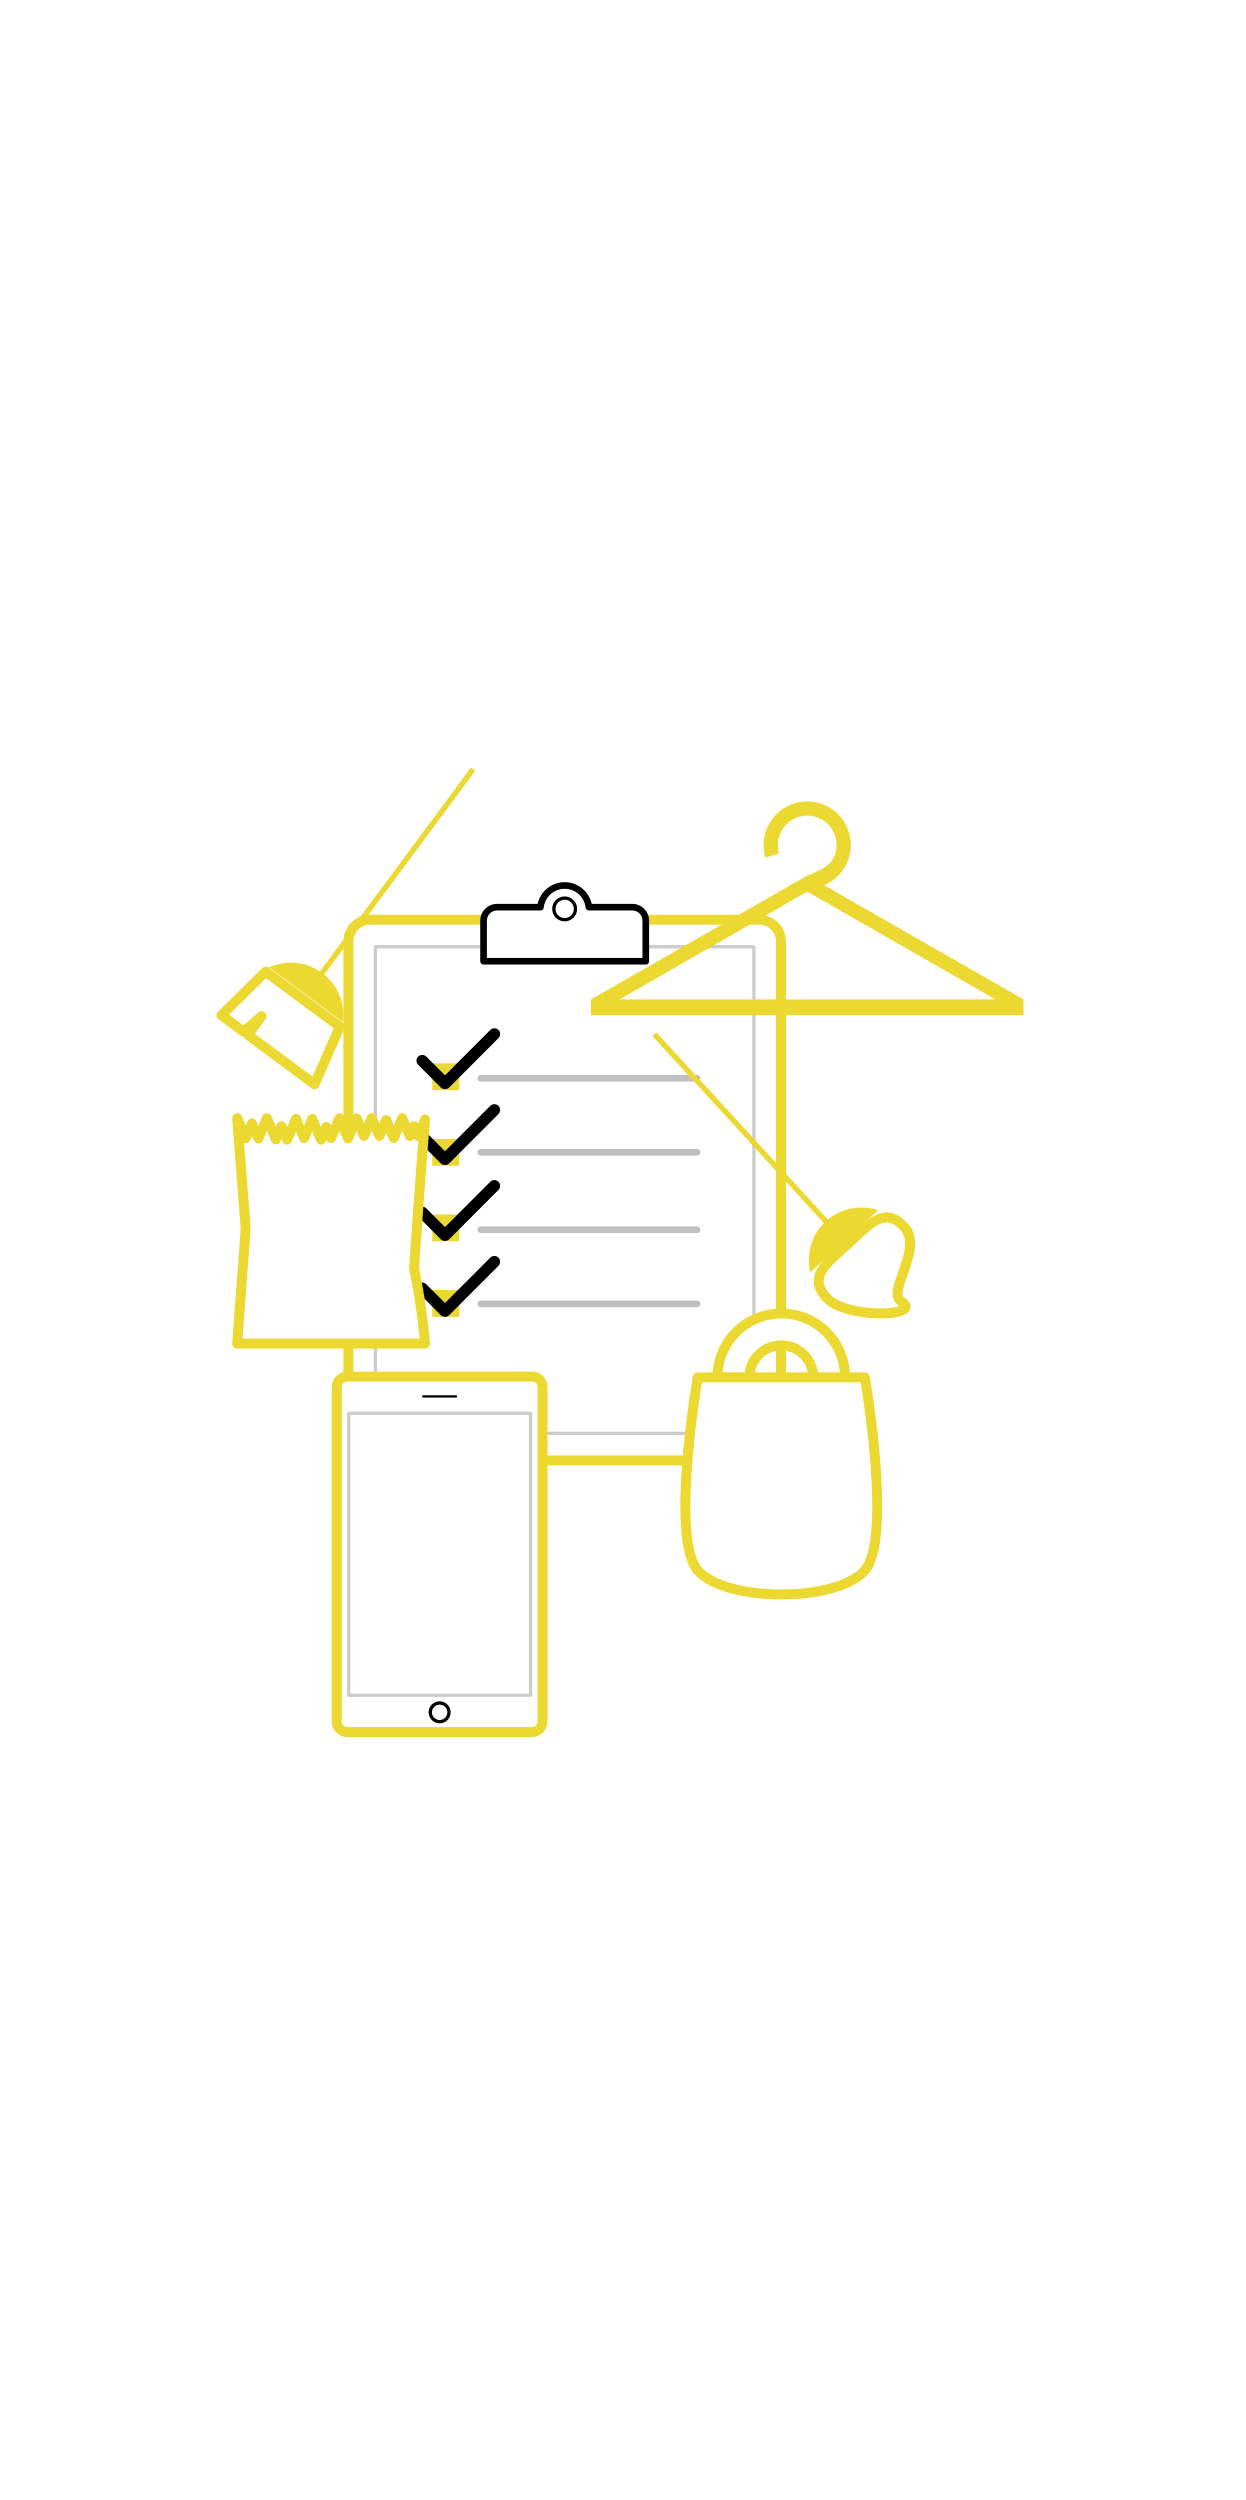
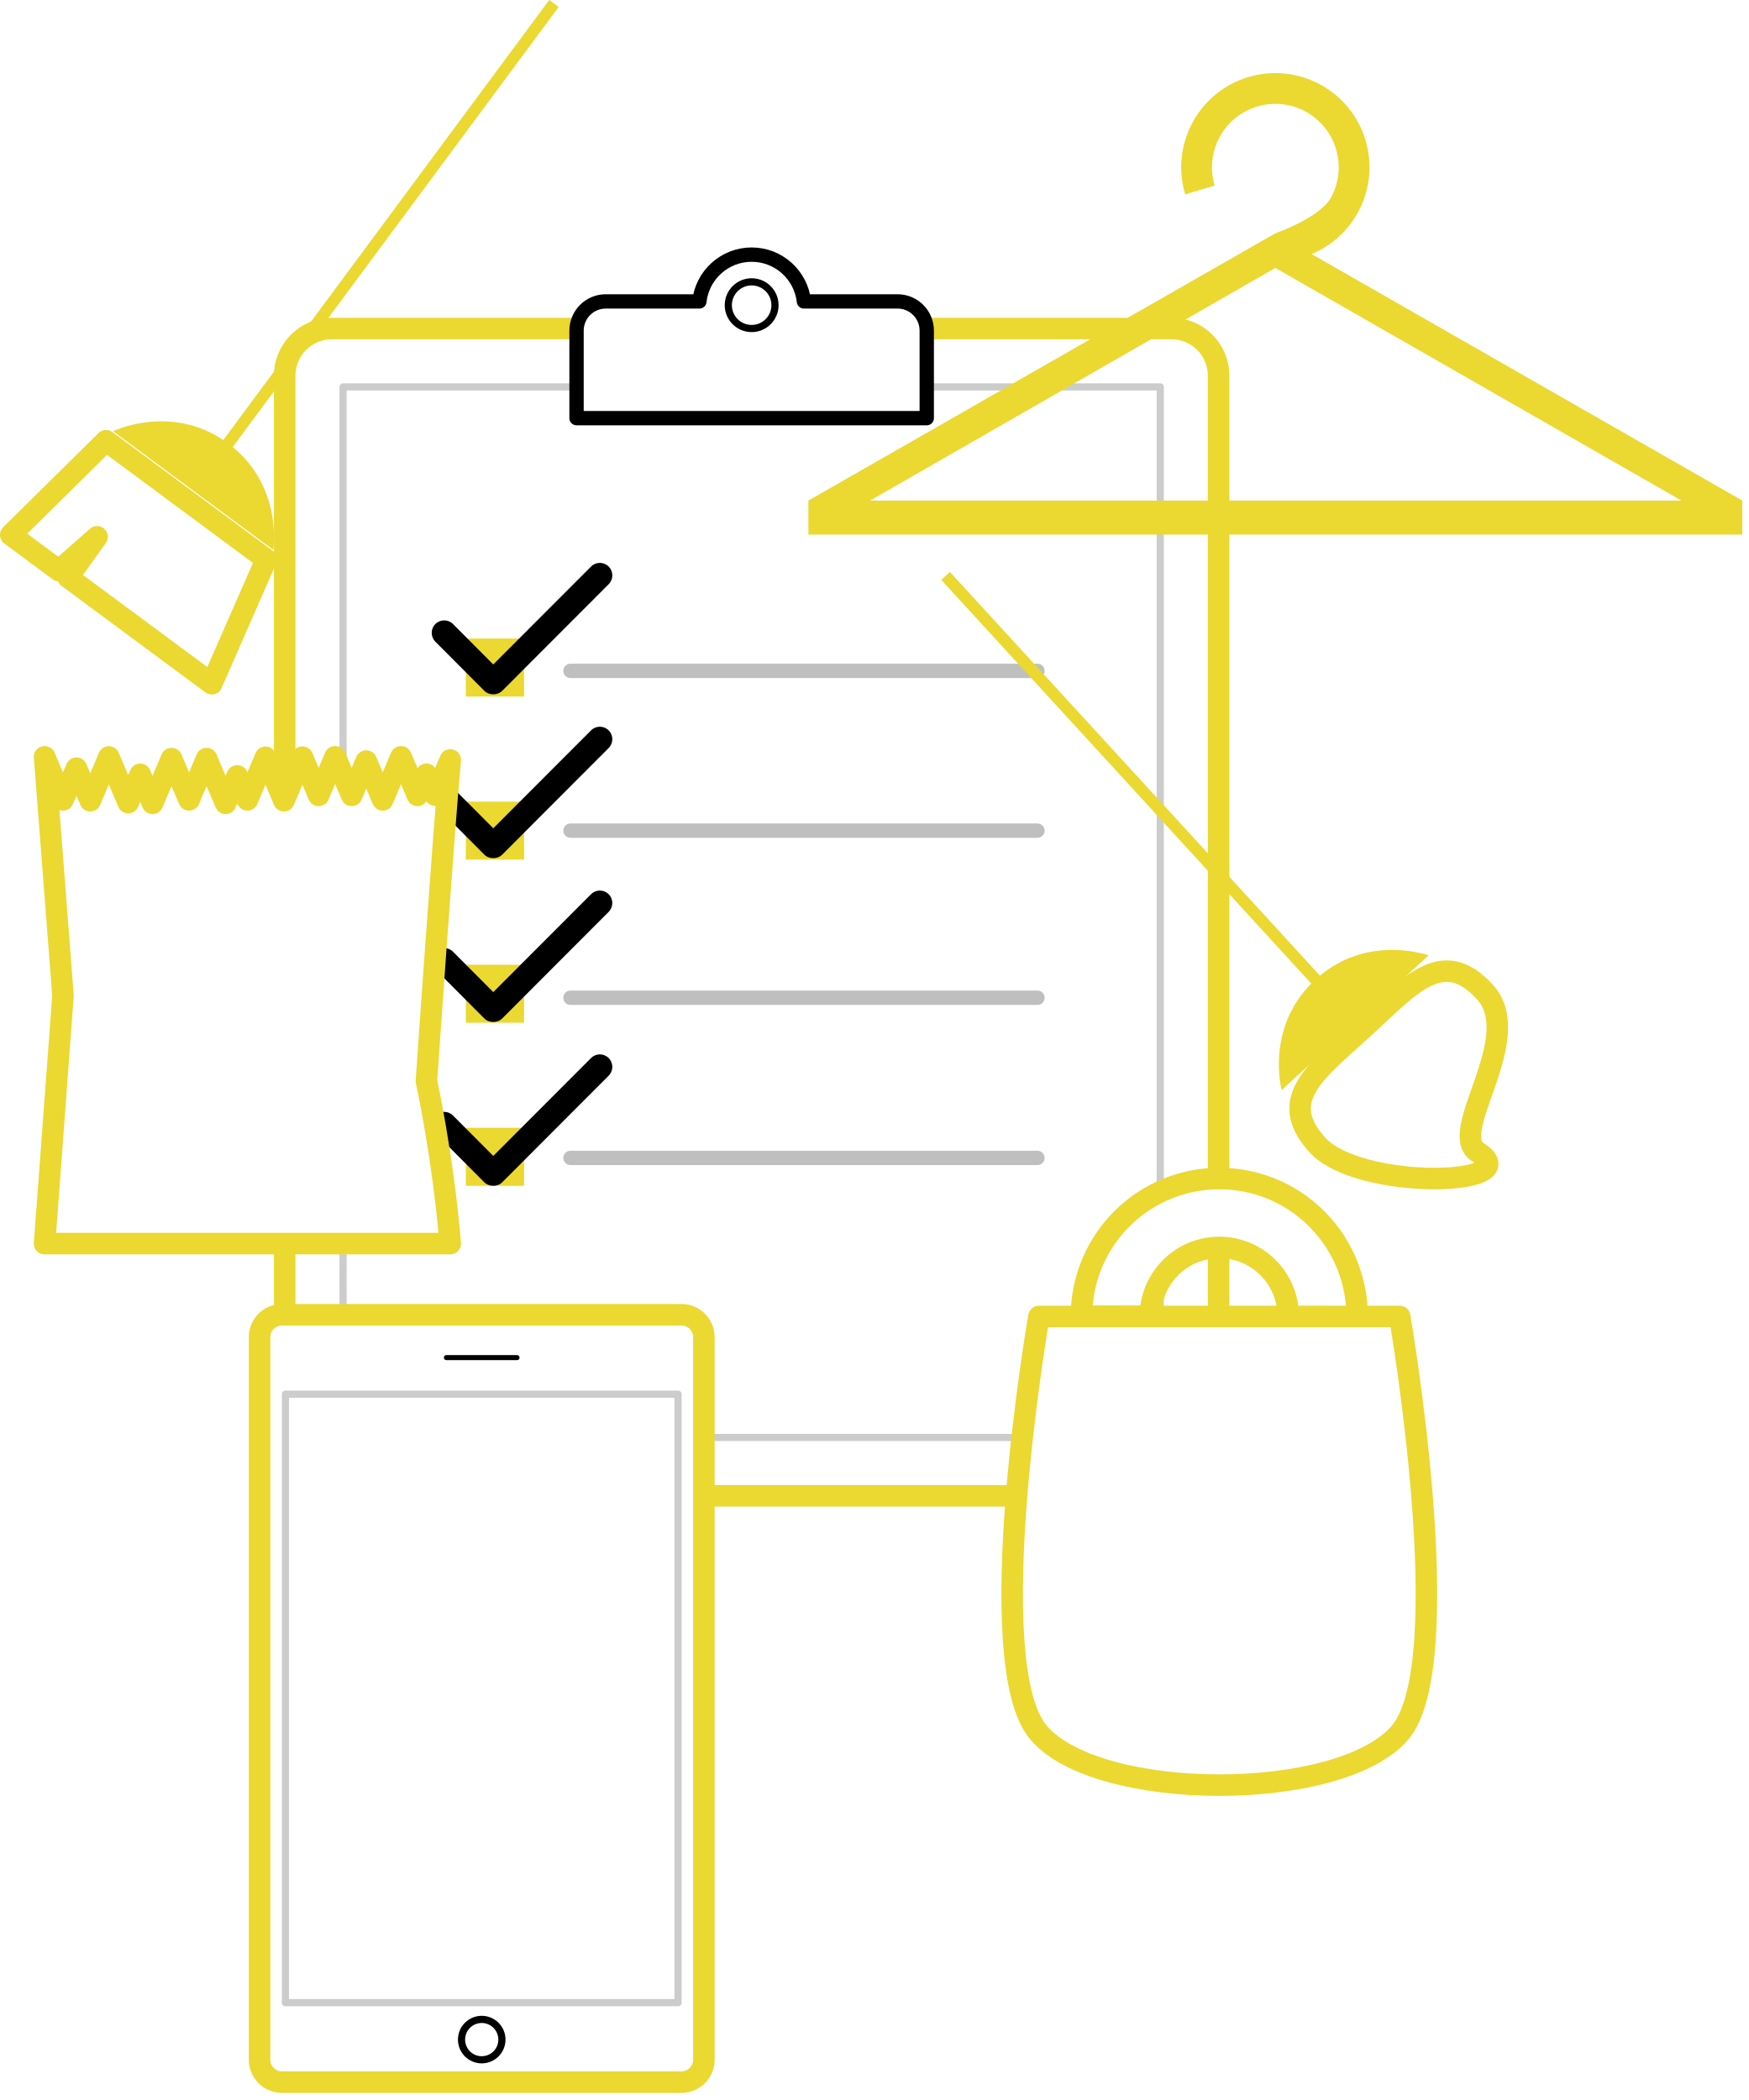
- <svg xmlns="http://www.w3.org/2000/svg" width="100%" height="100%" viewBox="0 0 375 753" version="1.1" xml:space="preserve" style="fill-rule:evenodd;clip-rule:evenodd;stroke-linejoin:round;stroke-miterlimit:1.414;">
-   <rect id="Artboard1" x="0" y="0" width="375" height="752.869" style="fill:none;" />
+ <svg xmlns="http://www.w3.org/2000/svg" width="100%" height="100%" viewBox="0 0 244 293" version="1.1" xml:space="preserve" style="fill-rule:evenodd;clip-rule:evenodd;stroke-linejoin:round;stroke-miterlimit:1.414;">
  <g>
    <g>
-       <path d="M145.613,277.019l-34.111,0c-3.627,0 -6.571,2.944 -6.571,6.571l0,58.78" style="fill:none;stroke:#ebd831;stroke-width:3px;" />
-       <path d="M104.931,404.576l0,10.402" style="fill:none;stroke:#ebd831;stroke-width:3px;" />
-       <path d="M163.446,439.887l43.975,0" style="fill:none;stroke:#ebd831;stroke-width:3px;" />
-       <path d="M235.225,415.078l0,-9.748" style="fill:none;stroke:#ebd831;stroke-width:3px;" />
-       <path d="M235.225,395.425l0,-111.835c0,-3.627 -2.944,-6.571 -6.57,-6.571l-34.119,0" style="fill:none;stroke:#ebd831;stroke-width:3px;" />
-       <path d="M145.627,285.163l-32.552,0l0,54.997" style="fill:none;stroke:#ccc;stroke-width:1px;" />
-       <path d="M113.075,404.874l0,9.887" style="fill:none;stroke:#ccc;stroke-width:1px;" />
-       <path d="M163.446,431.743l44.187,0" style="fill:none;stroke:#ccc;stroke-width:1px;" />
-       <path d="M227.082,414.47l0,-4.155" style="fill:none;stroke:#ccc;stroke-width:1px;" />
-       <path d="M227.082,397.769l0,-94.799" style="fill:none;stroke:#ccc;stroke-width:1px;" />
-       <path d="M227.082,302.97l0,-17.807l-17.176,0" style="fill:none;stroke:#ccc;stroke-width:1px;" />
-       <path d="M209.906,285.163l-15.57,0" style="fill:none;stroke:#ccc;stroke-width:1px;" />
+       <path d="M80.401,45.837l-34.111,0c-3.627,0 -6.571,2.944 -6.571,6.571l0,58.78" style="fill:none;stroke:#ebd831;stroke-width:3px;" />
+       <path d="M39.719,173.394l0,10.402" style="fill:none;stroke:#ebd831;stroke-width:3px;" />
+       <path d="M98.234,208.705l43.975,0" style="fill:none;stroke:#ebd831;stroke-width:3px;" />
+       <path d="M170.013,183.897l0,-9.749" style="fill:none;stroke:#ebd831;stroke-width:3px;" />
+       <path d="M170.013,164.243l0,-111.835c0,-3.627 -2.944,-6.571 -6.57,-6.571l-34.119,0" style="fill:none;stroke:#ebd831;stroke-width:3px;" />
+       <path d="M80.415,53.981l-32.553,0l0,54.998" style="fill:none;stroke:#ccc;stroke-width:1px;" />
+       <path d="M47.862,173.693l0,9.887" style="fill:none;stroke:#ccc;stroke-width:1px;" />
+       <path d="M98.234,200.561l44.187,0" style="fill:none;stroke:#ccc;stroke-width:1px;" />
+       <path d="M161.87,183.288l0,-4.155" style="fill:none;stroke:#ccc;stroke-width:1px;" />
+       <path d="M161.87,166.588l0,-94.8" style="fill:none;stroke:#ccc;stroke-width:1px;" />
+       <path d="M161.87,71.788l0,-17.807l-17.176,0" style="fill:none;stroke:#ccc;stroke-width:1px;" />
+       <path d="M144.694,53.981l-15.57,0" style="fill:none;stroke:#ccc;stroke-width:1px;" />
      <g>
        <g>
-           <path d="M144.802,324.784l65.149,0" style="fill:#ebd831;stroke:#bfbfbf;stroke-width:2px;stroke-linecap:round;stroke-miterlimit:1.5;" />
-           <path d="M144.802,347.076l65.149,0" style="fill:#ebd831;stroke:#bfbfbf;stroke-width:2px;stroke-linecap:round;stroke-miterlimit:1.5;" />
-           <path d="M144.802,370.394l65.149,0" style="fill:#ebd831;stroke:#bfbfbf;stroke-width:2px;stroke-linecap:round;stroke-miterlimit:1.5;" />
-           <path d="M144.802,392.736l65.149,0" style="fill:#ebd831;stroke:#bfbfbf;stroke-width:2px;stroke-linecap:round;stroke-miterlimit:1.5;" />
-           <rect x="130.205" y="320.277" width="8.12" height="8.088" style="fill:#ebd831;" />
-           <rect x="130.205" y="343.031" width="8.12" height="8.088" style="fill:#ebd831;" />
-           <rect x="130.205" y="365.786" width="8.12" height="8.088" style="fill:#ebd831;" />
-           <rect x="130.205" y="388.541" width="8.12" height="8.088" style="fill:#ebd831;" />
+           <path d="M79.59,93.602l65.149,0" style="fill:#ebd831;stroke:#bfbfbf;stroke-width:2px;stroke-linecap:round;stroke-miterlimit:1.5;" />
+           <path d="M79.59,115.894l65.149,0" style="fill:#ebd831;stroke:#bfbfbf;stroke-width:2px;stroke-linecap:round;stroke-miterlimit:1.5;" />
+           <path d="M79.59,139.213l65.149,0" style="fill:#ebd831;stroke:#bfbfbf;stroke-width:2px;stroke-linecap:round;stroke-miterlimit:1.5;" />
+           <path d="M79.59,161.554l65.149,0" style="fill:#ebd831;stroke:#bfbfbf;stroke-width:2px;stroke-linecap:round;stroke-miterlimit:1.5;" />
+           <rect x="64.993" y="89.095" width="8.12" height="8.088" style="fill:#ebd831;" />
+           <rect x="64.993" y="111.85" width="8.12" height="8.088" style="fill:#ebd831;" />
+           <rect x="64.993" y="134.604" width="8.12" height="8.088" style="fill:#ebd831;" />
+           <rect x="64.993" y="157.359" width="8.12" height="8.088" style="fill:#ebd831;" />
        </g>
-         <path id="Checked-Icon" d="M147.671,378.803l-13.641,13.659l-5.62,-5.639c-0.679,-0.68 -1.78,-0.68 -2.459,0c-0.679,0.681 -0.679,1.784 0,2.465l6.813,6.834c0.349,0.349 0.809,0.516 1.266,0.507c0.457,0.009 0.917,-0.158 1.266,-0.507l14.834,-14.856c0.679,-0.68 0.679,-1.783 0,-2.463c-0.679,-0.681 -1.78,-0.681 -2.459,0Z" />
-         <path id="Checked-Icon1" d="M147.671,355.945l-13.641,13.659l-5.62,-5.639c-0.679,-0.68 -1.78,-0.68 -2.459,0c-0.679,0.681 -0.679,1.784 0,2.465l6.813,6.834c0.349,0.349 0.809,0.517 1.266,0.507c0.457,0.01 0.917,-0.158 1.266,-0.507l14.834,-14.856c0.679,-0.68 0.679,-1.783 0,-2.463c-0.679,-0.681 -1.78,-0.681 -2.459,0Z" />
-         <path id="Checked-Icon2" d="M147.671,333.087l-13.641,13.659l-5.62,-5.639c-0.679,-0.68 -1.78,-0.68 -2.459,0c-0.679,0.681 -0.679,1.784 0,2.465l6.813,6.834c0.349,0.349 0.809,0.517 1.266,0.507c0.457,0.01 0.917,-0.158 1.266,-0.507l14.834,-14.856c0.679,-0.68 0.679,-1.783 0,-2.463c-0.679,-0.681 -1.78,-0.681 -2.459,0Z" />
-         <path id="Checked-Icon3" d="M147.671,310.229l-13.641,13.659l-5.62,-5.638c-0.679,-0.681 -1.78,-0.681 -2.459,0c-0.679,0.68 -0.679,1.783 0,2.464l6.813,6.835c0.349,0.348 0.809,0.516 1.266,0.506c0.457,0.01 0.917,-0.158 1.266,-0.506l14.834,-14.857c0.679,-0.68 0.679,-1.783 0,-2.463c-0.679,-0.681 -1.78,-0.681 -2.459,0Z" />
+         <path id="Checked-Icon" d="M82.459,147.621l-13.641,13.659l-5.62,-5.639c-0.679,-0.68 -1.78,-0.68 -2.459,0c-0.679,0.681 -0.679,1.784 0,2.465l6.813,6.834c0.349,0.349 0.809,0.517 1.266,0.507c0.457,0.01 0.917,-0.158 1.266,-0.507l14.834,-14.856c0.679,-0.68 0.679,-1.783 0,-2.463c-0.679,-0.681 -1.78,-0.681 -2.459,0Z" />
+         <path id="Checked-Icon1" d="M82.459,124.763l-13.641,13.659l-5.62,-5.638c-0.679,-0.681 -1.78,-0.681 -2.459,0c-0.679,0.68 -0.679,1.783 0,2.464l6.813,6.834c0.349,0.349 0.809,0.517 1.266,0.507c0.457,0.01 0.917,-0.158 1.266,-0.507l14.834,-14.856c0.679,-0.68 0.679,-1.783 0,-2.463c-0.679,-0.681 -1.78,-0.681 -2.459,0Z" />
+         <path id="Checked-Icon2" d="M82.459,101.905l-13.641,13.659l-5.62,-5.638c-0.679,-0.681 -1.78,-0.681 -2.459,0c-0.679,0.68 -0.679,1.783 0,2.464l6.813,6.835c0.349,0.348 0.809,0.516 1.266,0.506c0.457,0.01 0.917,-0.158 1.266,-0.506l14.834,-14.857c0.679,-0.68 0.679,-1.783 0,-2.463c-0.679,-0.681 -1.78,-0.681 -2.459,0Z" />
+         <path id="Checked-Icon3" d="M82.459,79.047l-13.641,13.659l-5.62,-5.638c-0.679,-0.681 -1.78,-0.681 -2.459,0c-0.679,0.68 -0.679,1.783 0,2.464l6.813,6.835c0.349,0.349 0.809,0.516 1.266,0.506c0.457,0.01 0.917,-0.157 1.266,-0.506l14.834,-14.856c0.679,-0.68 0.679,-1.784 0,-2.464c-0.679,-0.681 -1.78,-0.681 -2.459,0Z" />
      </g>
      <g>
-         <path d="M162.786,273.236c0.403,-3.669 3.516,-6.528 7.292,-6.528c3.776,0 6.889,2.859 7.292,6.528l13.067,0c2.247,0.001 4.071,1.825 4.071,4.072l0,12.215l-48.86,0l0,-12.215c0,-2.247 1.824,-4.071 4.072,-4.072l13.066,0Z" style="fill:none;stroke:#000;stroke-width:2px;" />
-         <circle cx="170.078" cy="273.762" r="3.257" style="fill:none;stroke:#000;stroke-width:1px;" />
+         <path d="M97.574,42.055c0.403,-3.67 3.516,-6.529 7.292,-6.529c3.776,0 6.889,2.859 7.292,6.529l13.066,0c2.248,0 4.072,1.824 4.072,4.071l0,12.215l-48.86,0l0,-12.215c0,-2.247 1.824,-4.071 4.072,-4.071l13.066,0Z" style="fill:none;stroke:#000;stroke-width:2px;" />
+         <circle cx="104.866" cy="42.58" r="3.257" style="fill:none;stroke:#000;stroke-width:1px;" />
      </g>
    </g>
-     <path d="M260.489,414.866c0.008,0.043 8.386,48.436 0,58.118c-8.389,9.687 -41.946,9.687 -50.336,0c-8.385,-9.682 -0.007,-58.075 0,-58.118l50.336,0Zm-5.938,0c0.004,-2.411 -0.446,-4.775 -1.301,-6.98c-0.954,-2.46 -2.414,-4.721 -4.313,-6.625c-7.495,-7.515 -19.681,-7.531 -27.196,-0.036c-3.611,3.602 -5.643,8.491 -5.65,13.591l9.615,0.012c0.003,-2.55 1.02,-4.994 2.825,-6.795c3.758,-3.747 9.851,-3.739 13.598,0.018c1.801,1.805 2.811,4.252 2.807,6.803l9.615,0.012Z" style="fill:none;stroke:#ebd831;stroke-width:3px;" />
-     <path d="M243.141,263.734c0,0 6.245,-2.164 7.787,-5.03c2.311,-4.298 0.698,-9.664 -3.6,-11.975c-4.297,-2.312 -9.663,-0.699 -11.975,3.599c-1.11,2.065 -1.355,4.487 -0.68,6.733l-4.11,1.235c-1.003,-3.336 -0.639,-6.933 1.011,-10.001c3.433,-6.384 11.403,-8.78 17.787,-5.346c6.384,3.433 8.78,11.403 5.347,17.787c-1.452,2.699 -3.768,4.754 -6.501,5.897l60.081,34.391l0,4.745l-130.294,0l0,-4.745l65.147,-37.29Zm-56.539,37.29l113.197,0l-56.658,-32.465l0,0.001l-56.539,32.464Z" style="fill:#ebd831;" />
+     <path d="M195.277,183.684c0.008,0.044 8.386,48.436 0,58.118c-8.389,9.687 -41.946,9.687 -50.336,0c-8.385,-9.682 -0.007,-58.074 0,-58.118l50.336,0Zm-5.938,0c0.004,-2.41 -0.446,-4.775 -1.301,-6.98c-0.954,-2.46 -2.414,-4.721 -4.313,-6.625c-7.495,-7.515 -19.681,-7.53 -27.196,-0.035c-3.611,3.601 -5.643,8.49 -5.65,13.59l9.615,0.013c0.003,-2.55 1.02,-4.995 2.825,-6.796c3.758,-3.747 9.851,-3.739 13.598,0.018c1.801,1.806 2.811,4.253 2.807,6.803l9.615,0.012Z" style="fill:none;stroke:#ebd831;stroke-width:3px;" />
+     <path d="M177.929,32.552c0,0 6.245,-2.164 7.787,-5.03c2.311,-4.298 0.698,-9.664 -3.6,-11.975c-4.297,-2.312 -9.663,-0.699 -11.975,3.599c-1.11,2.065 -1.355,4.487 -0.68,6.733l-4.11,1.235c-1.003,-3.336 -0.639,-6.933 1.011,-10.001c3.433,-6.384 11.403,-8.779 17.787,-5.346c6.384,3.433 8.78,11.404 5.346,17.788c-1.451,2.698 -3.767,4.753 -6.5,5.896l60.081,34.391l0,4.745l-130.294,0l0,-4.745l65.147,-37.29Zm-56.539,37.29l113.197,0l-56.658,-32.464l0,0l-56.539,32.464Z" style="fill:#ebd831;" />
    <g>
      <g>
-         <path d="M96.361,292.579l45.475,-61.397l1.314,0.974l-45.474,61.396c7.027,5.756 5.662,14.343 5.661,14.349l-22.351,-16.555c0,0 7.818,-3.813 15.375,1.233Z" style="fill:#ebd831;" />
+         <path d="M31.149,61.397l45.475,-61.397l1.314,0.974l-45.474,61.397c7.027,5.756 5.662,14.342 5.661,14.348l-22.351,-16.555c0,0 7.818,-3.813 15.375,1.233Z" style="fill:#ebd831;" />
      </g>
-       <path d="M94.755,326.578l-20.053,-14.852l4.055,-5.648l-5.331,4.703l-6.714,-4.973l13.291,-13.135l22.351,16.554l-7.599,17.351Z" style="fill:none;stroke:#ebd831;stroke-width:3px;stroke-linecap:round;stroke-miterlimit:1.5;" />
+       <path d="M29.543,95.396l-20.053,-14.852l4.055,-5.648l-5.331,4.703l-6.714,-4.973l13.291,-13.135l22.351,16.555l-7.599,17.35Z" style="fill:none;stroke:#ebd831;stroke-width:3px;stroke-linecap:round;stroke-miterlimit:1.5;" />
    </g>
    <g>
-       <path d="M248.154,368.412l-51.622,-56.327l1.206,-1.105l51.622,56.326c6.988,-5.804 15.158,-2.829 15.164,-2.827l-20.505,18.792c0,0 -2.256,-8.401 4.135,-14.859Z" style="fill:#ebd831;" />
-       <path d="M255.488,374.579c6.439,-5.902 10.965,-11.46 16.866,-5.021c5.902,6.44 -5.325,19.572 -0.974,22.361c7.353,4.714 -16.459,5.465 -22.36,-0.975c-5.902,-6.439 0.029,-10.463 6.468,-16.365Z" style="fill:none;stroke:#ebd831;stroke-width:3px;stroke-linecap:round;stroke-miterlimit:1.5;" />
+       <path d="M182.942,137.23l-51.622,-56.326l1.206,-1.106l51.622,56.326c6.988,-5.803 15.158,-2.829 15.164,-2.827l-20.505,18.792c0,0 -2.256,-8.4 4.135,-14.859Z" style="fill:#ebd831;" />
+       <path d="M190.276,143.397c6.439,-5.902 10.965,-11.46 16.866,-5.02c5.902,6.439 -5.325,19.571 -0.974,22.36c7.353,4.714 -16.459,5.465 -22.36,-0.974c-5.902,-6.44 0.029,-10.464 6.468,-16.366Z" style="fill:none;stroke:#ebd831;stroke-width:3px;stroke-linecap:round;stroke-miterlimit:1.5;" />
    </g>
-     <path d="M74,342.782l1.878,-4.424l1.927,4.542l2.591,-6.105l2.703,6.369l1.675,-3.948l1.719,4.05l2.65,-6.246l2.446,5.762l2.445,-5.762l2.651,6.246l1.624,-3.828l1.419,3.344l2.523,-5.945l2.573,6.063l2.578,-6.074l2.263,5.334l2.284,-5.382l0.04,0l2.284,5.382l2.035,-4.797l2.3,5.419l2.548,-6.004l0.009,0l2.284,5.382l1.253,-2.954l1.238,2.916l2.087,-4.918c-0.925,10.035 -3.325,44.802 -3.325,44.802c0,0 2.273,10.238 3.325,22.689l-56.598,0l2.571,-34.598l-2.571,-33.319l0.023,0l2.548,6.004Z" style="fill:none;stroke:#ebd831;stroke-width:3px;stroke-linecap:round;stroke-miterlimit:1.5;" />
+     <path d="M8.788,111.6l1.878,-4.424l1.927,4.542l2.591,-6.105l2.703,6.369l1.675,-3.948l1.719,4.05l2.65,-6.246l2.446,5.762l2.445,-5.762l2.651,6.246l1.624,-3.828l1.419,3.344l2.523,-5.945l2.573,6.063l2.578,-6.074l2.263,5.334l2.284,-5.382l0.04,0l2.284,5.382l2.035,-4.796l2.3,5.418l2.548,-6.004l0.009,0l2.284,5.382l1.253,-2.953l1.238,2.915l2.087,-4.918c-0.925,10.035 -3.325,44.803 -3.325,44.803c0,0 2.273,10.237 3.325,22.688l-56.598,0l2.571,-34.598l-2.571,-33.319l0.023,0l2.548,6.004Z" style="fill:none;stroke:#ebd831;stroke-width:3px;stroke-linecap:round;stroke-miterlimit:1.5;" />
    <g>
-       <path d="M163.414,417.744c0,-1.724 -1.4,-3.124 -3.125,-3.124l-55.738,0c-1.724,0 -3.124,1.4 -3.124,3.124l0,100.819c0,1.725 1.4,3.125 3.124,3.125l55.738,0c1.725,0 3.125,-1.4 3.125,-3.125l0,-100.819Z" style="fill:none;stroke:#ebd831;stroke-width:3px;" />
-       <rect x="105.033" y="425.704" width="54.774" height="84.9" style="fill:none;stroke:#ccc;stroke-width:1px;" />
-       <circle cx="132.42" cy="515.754" r="2.818" style="fill:none;stroke:#000;stroke-width:1px;" />
-       <path d="M137.703,420.602c0,-0.195 -0.158,-0.353 -0.352,-0.353l-9.862,0c-0.194,0 -0.352,0.158 -0.352,0.353c0,0.194 0.158,0.352 0.352,0.352l9.862,0c0.194,0 0.352,-0.158 0.352,-0.352Z" />
+       <path d="M98.202,186.562c0,-1.724 -1.4,-3.124 -3.125,-3.124l-55.738,0c-1.724,0 -3.124,1.4 -3.124,3.124l0,100.819c0,1.725 1.4,3.125 3.124,3.125l55.738,0c1.725,0 3.125,-1.4 3.125,-3.125l0,-100.819Z" style="fill:none;stroke:#ebd831;stroke-width:3px;" />
+       <rect x="39.821" y="194.522" width="54.774" height="84.9" style="fill:none;stroke:#ccc;stroke-width:1px;" />
+       <circle cx="67.208" cy="284.572" r="2.818" style="fill:none;stroke:#000;stroke-width:1px;" />
+       <path d="M72.491,189.42c0,-0.195 -0.158,-0.352 -0.352,-0.352l-9.862,0c-0.194,0 -0.352,0.157 -0.352,0.352c0,0.194 0.158,0.352 0.352,0.352l9.862,0c0.194,0 0.352,-0.158 0.352,-0.352Z" />
    </g>
  </g>
</svg>
